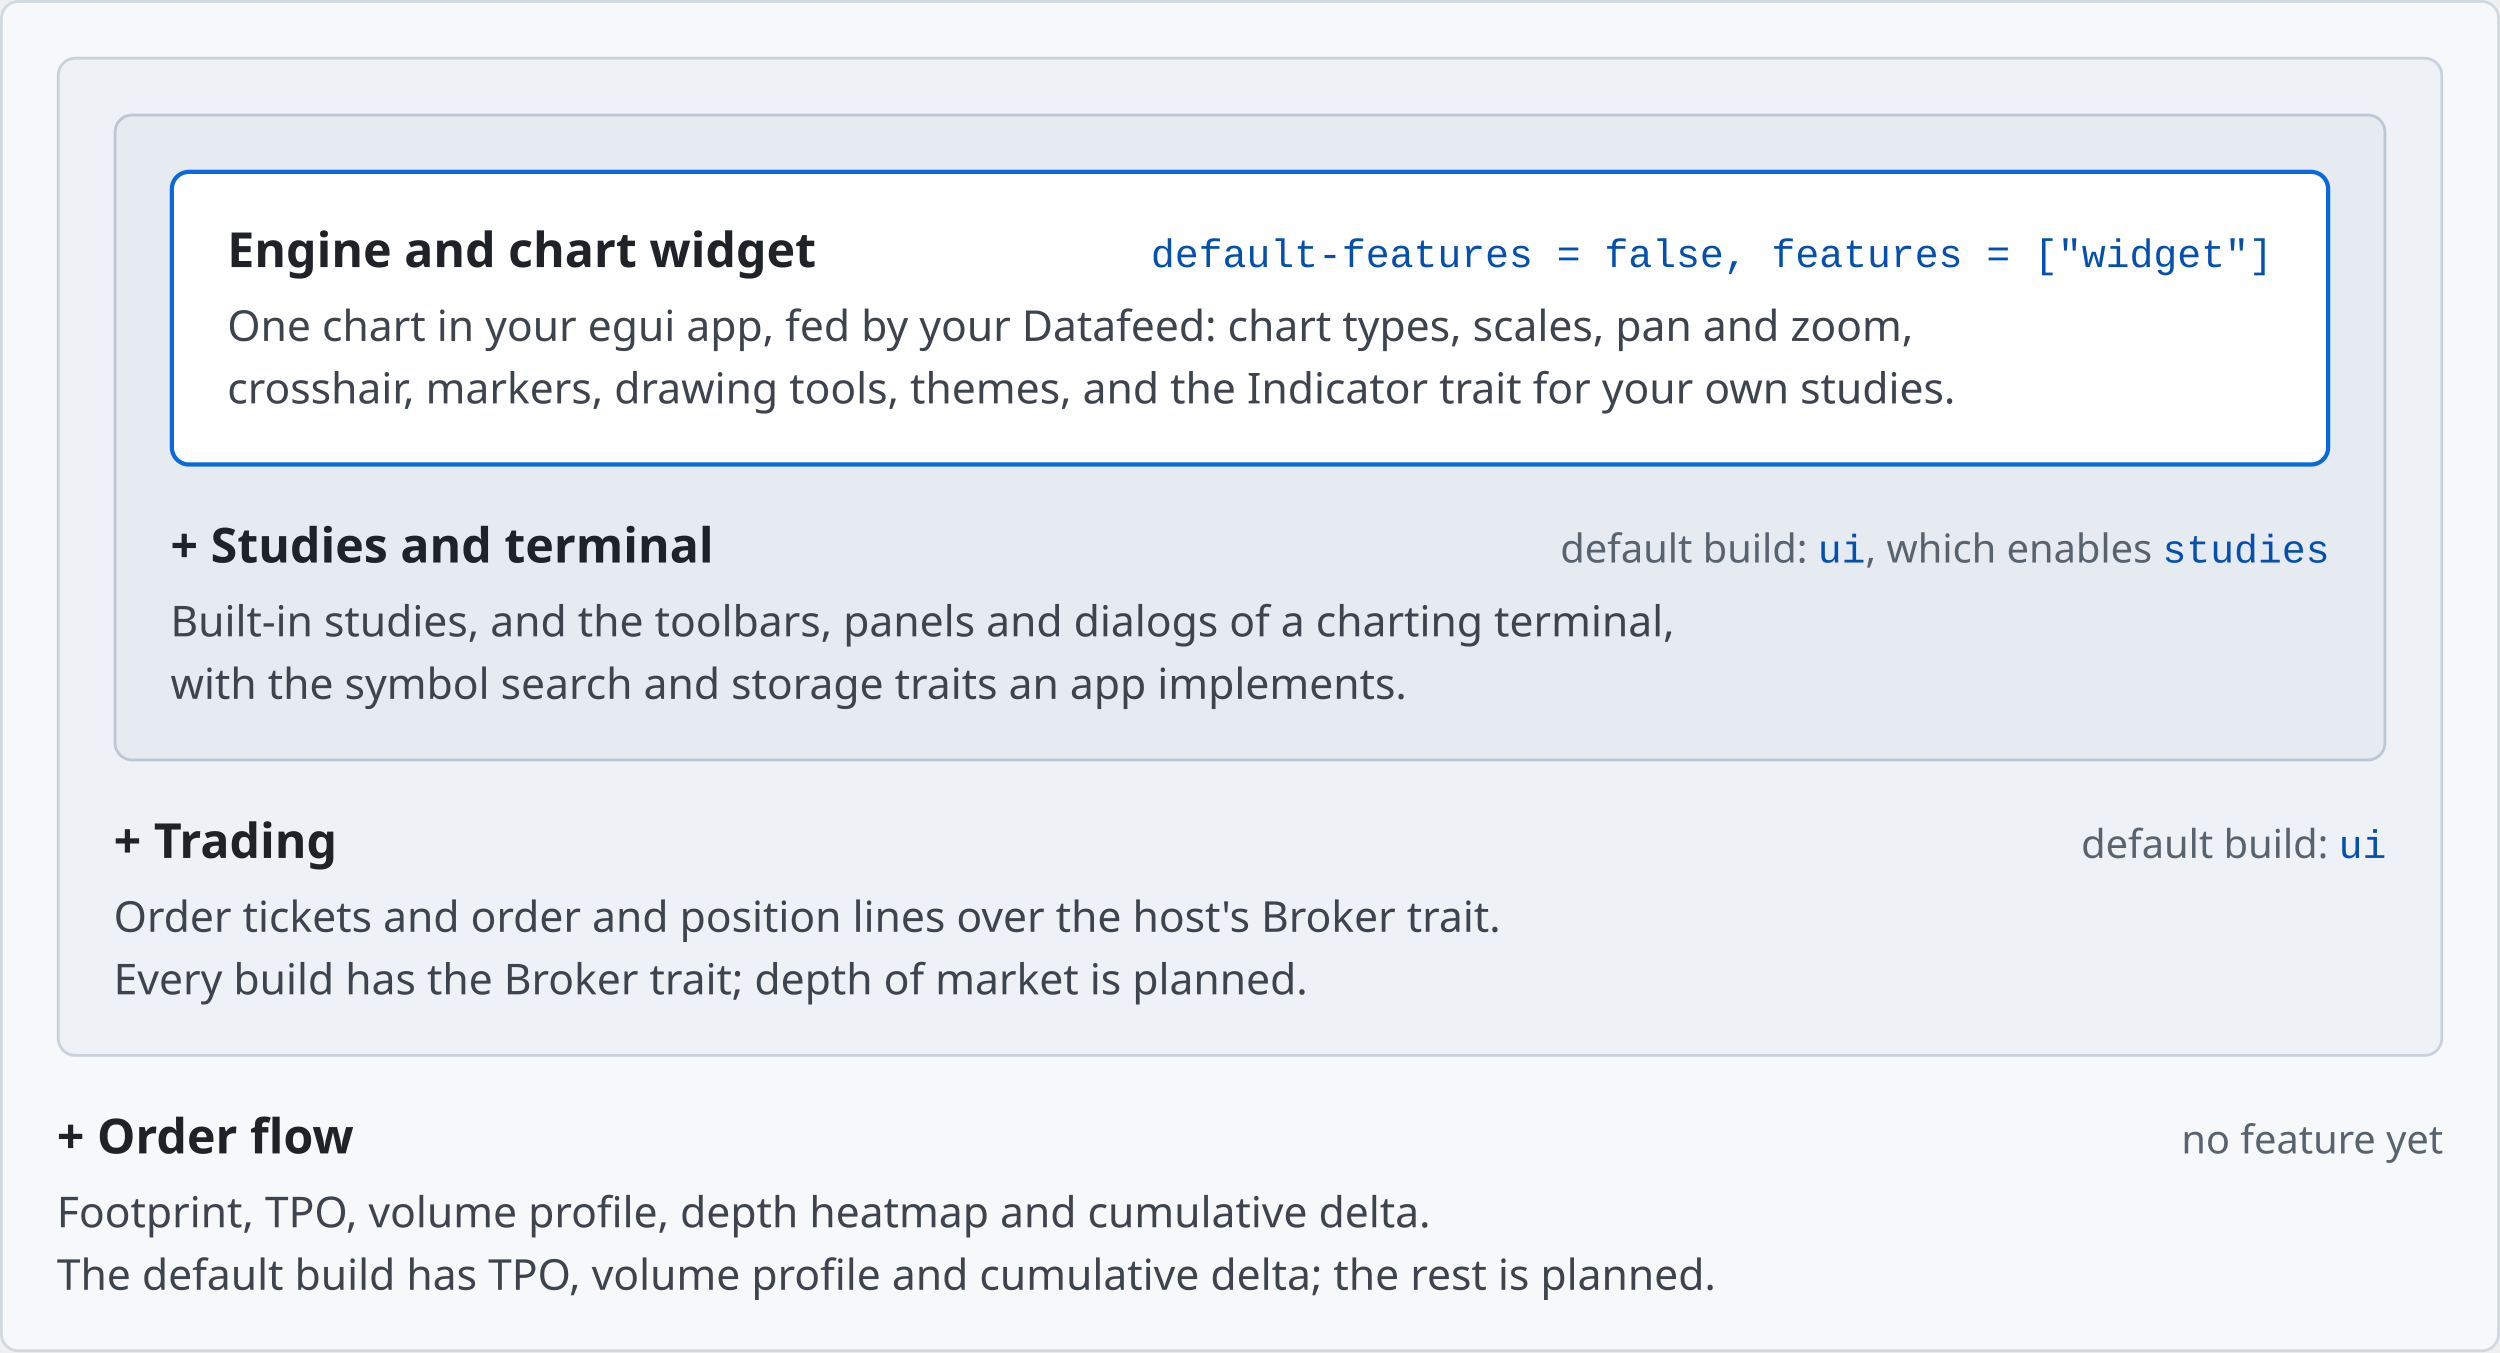
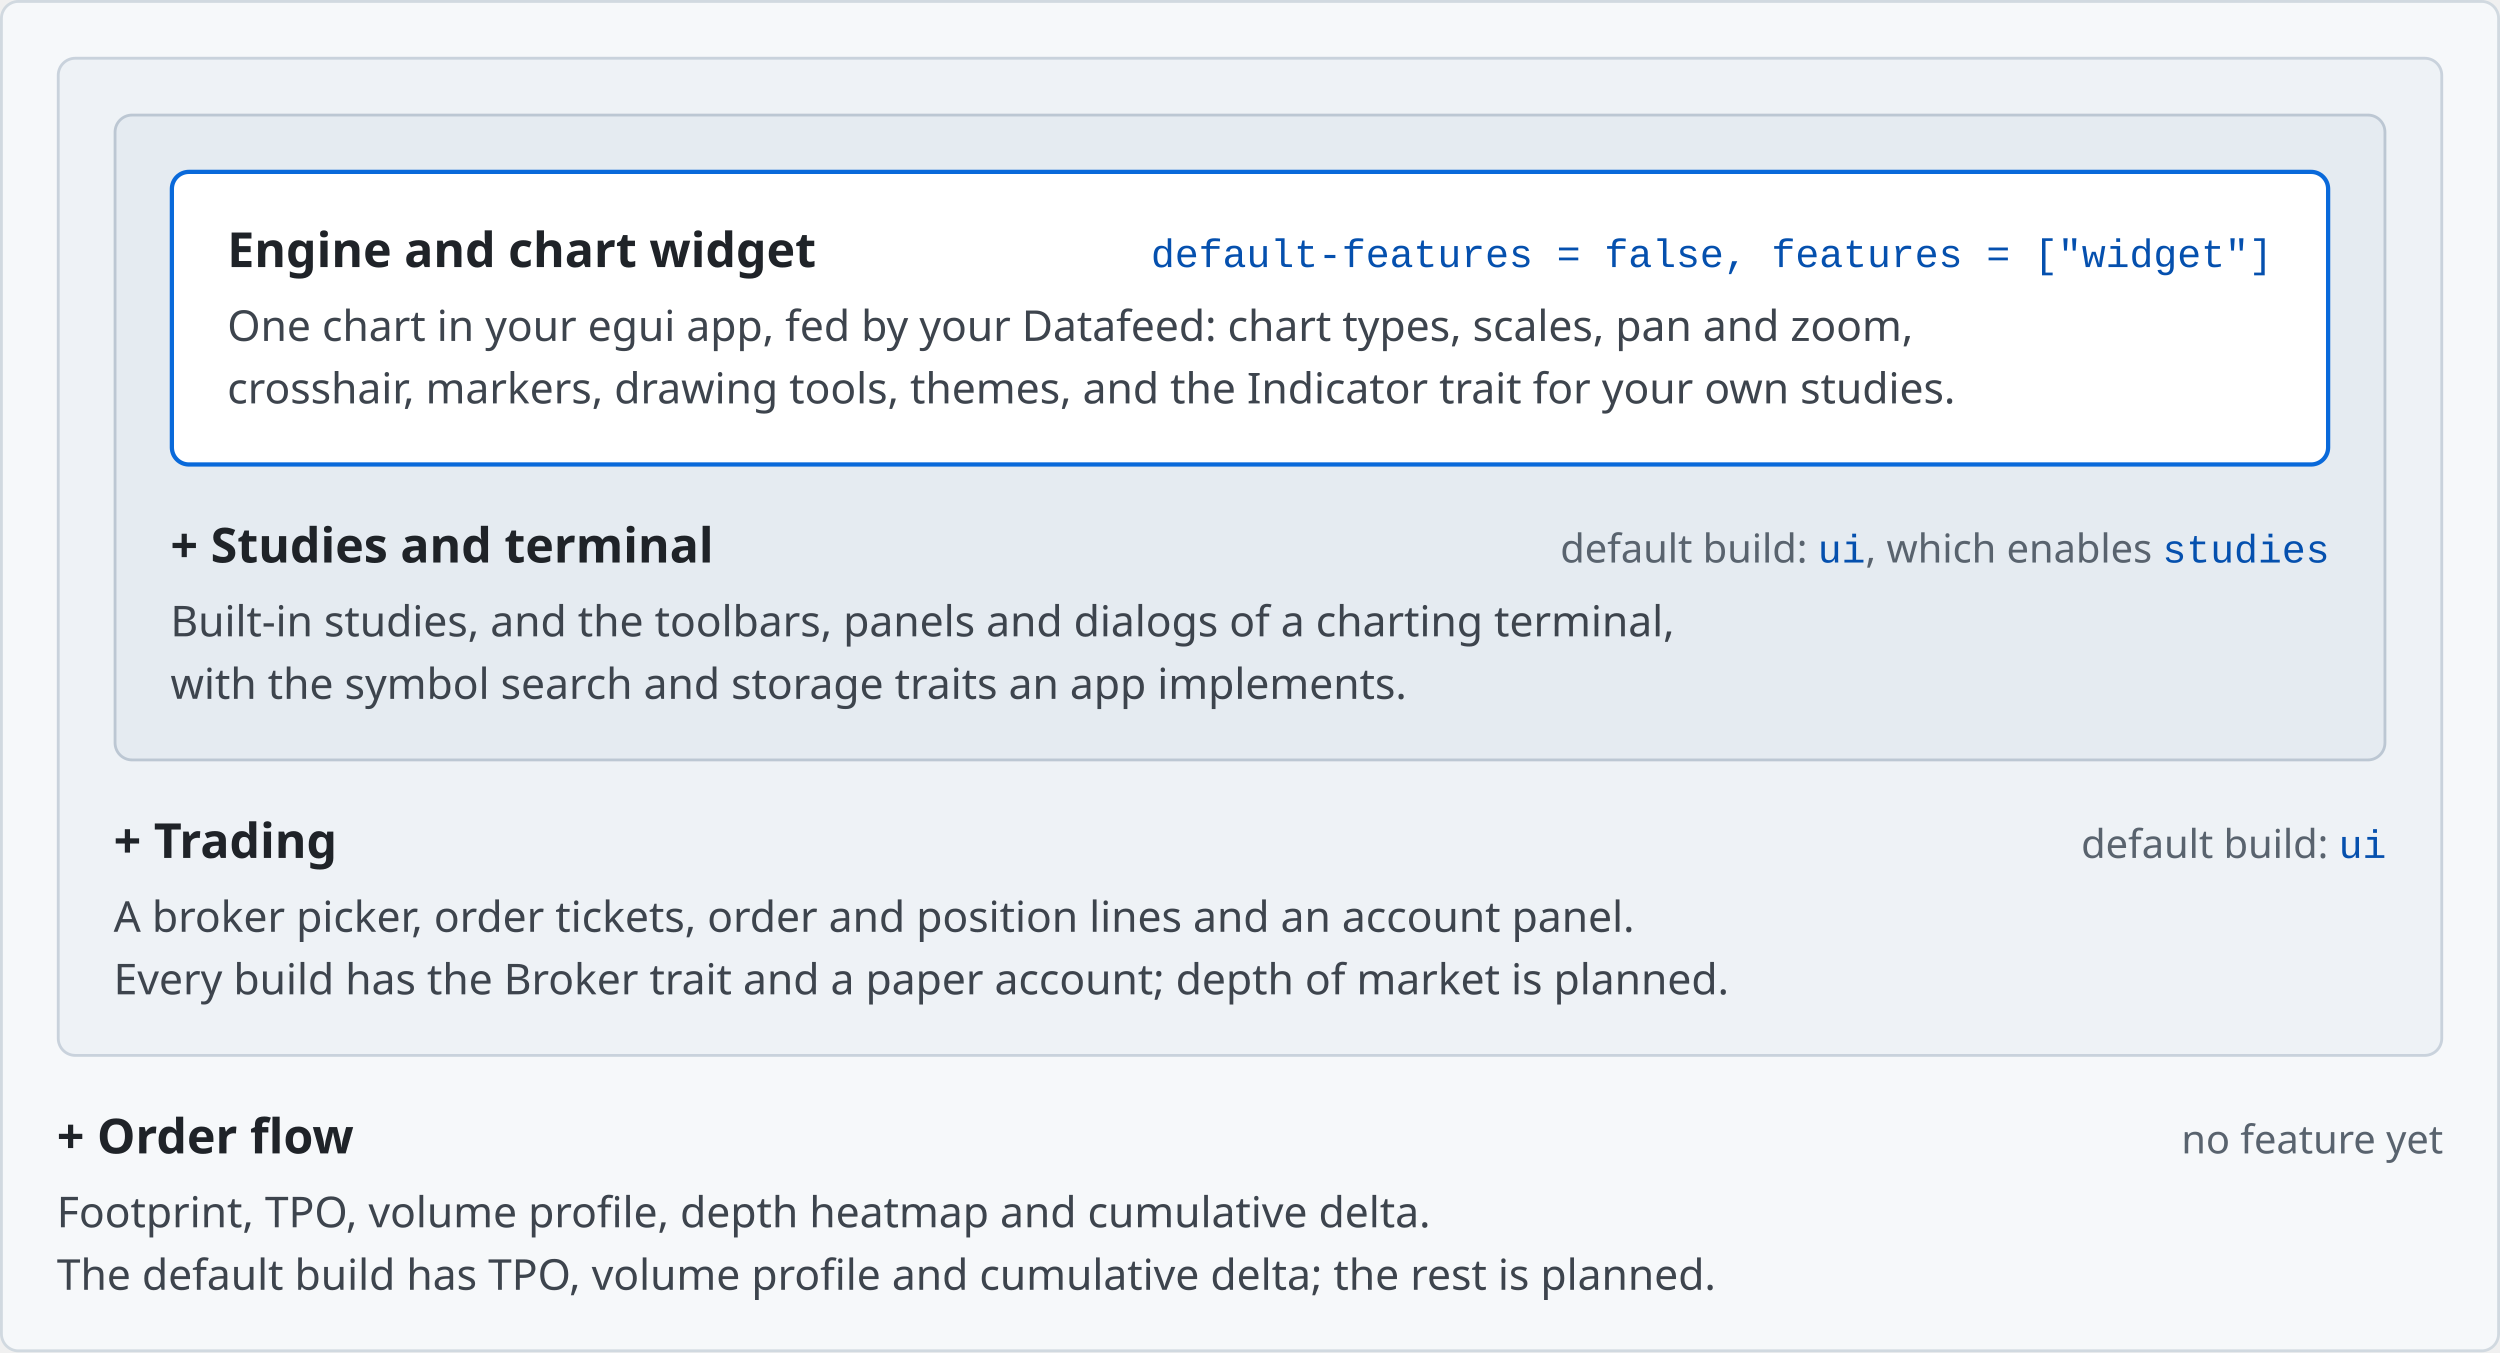
<svg xmlns="http://www.w3.org/2000/svg" width="880" height="476" viewBox="0 0 880 476" role="img" aria-labelledby="t">
  <style>
text{font-family:-apple-system,BlinkMacSystemFont,'Segoe UI','Noto Sans',Helvetica,Arial,sans-serif;font-size:15px;fill:#3d444d}
.h{font-size:17px;font-weight:600;fill:#1f2328}
.f{font-size:14px;fill:#59636e}
.c{font-family:ui-monospace,SFMono-Regular,'SF Mono',Menlo,Consolas,'Liberation Mono',monospace;fill:#0550ae}
.r4{fill:#f6f8fa;stroke:#d1d9e0}
.r3{fill:#eef2f6;stroke:#c9d2dc}
.r2{fill:#e5ebf1;stroke:#bcc7d3}
.r1{fill:#ffffff;stroke:#0969da;stroke-width:1.5}
</style>
  <rect class="r4" x="0.5" y="0.5" width="879" height="475" rx="6" />
  <rect class="r3" x="20.5" y="20.5" width="839" height="351" rx="6" />
  <rect class="r2" x="40.5" y="40.5" width="799" height="227" rx="6" />
  <rect class="r1" x="60.5" y="60.5" width="759" height="103" rx="6" />
  <text class="h" x="80" y="94">Engine and chart widget</text>
  <text class="f c" x="800" y="94" text-anchor="end">default-features = false, features = ["widget"]</text>
  <text x="80" y="120">One chart in your egui app, fed by your Datafeed: chart types, scales, pan and zoom,</text>
  <text x="80" y="142">crosshair, markers, drawing tools, themes, and the Indicator trait for your own studies.</text>
  <text class="h" x="60" y="198">+ Studies and terminal</text>
  <text class="f" x="820" y="198" text-anchor="end">default build: <tspan class="c">ui</tspan>, which enables <tspan class="c">studies</tspan>
  </text>
  <text x="60" y="224">Built-in studies, and the toolbars, panels and dialogs of a charting terminal,</text>
  <text x="60" y="246">with the symbol search and storage traits an app implements.</text>
  <text class="h" x="40" y="302">+ Trading</text>
  <text class="f" x="840" y="302" text-anchor="end">default build: <tspan class="c">ui</tspan>
  </text>
-   <text x="40" y="328">Order tickets and order and position lines over the host's Broker trait.</text>
-   <text x="40" y="350">Every build has the Broker trait; depth of market is planned.</text>
+   <text x="40" y="328">A broker picker, order tickets, order and position lines and an account panel.</text>
+   <text x="40" y="350">Every build has the Broker trait and a paper account; depth of market is planned.</text>
  <text class="h" x="20" y="406">+ Order flow</text>
  <text class="f" x="860" y="406" text-anchor="end">no feature yet</text>
  <text x="20" y="432">Footprint, TPO, volume profile, depth heatmap and cumulative delta.</text>
  <text x="20" y="454">The default build has TPO, volume profile and cumulative delta; the rest is planned.</text>
</svg>
